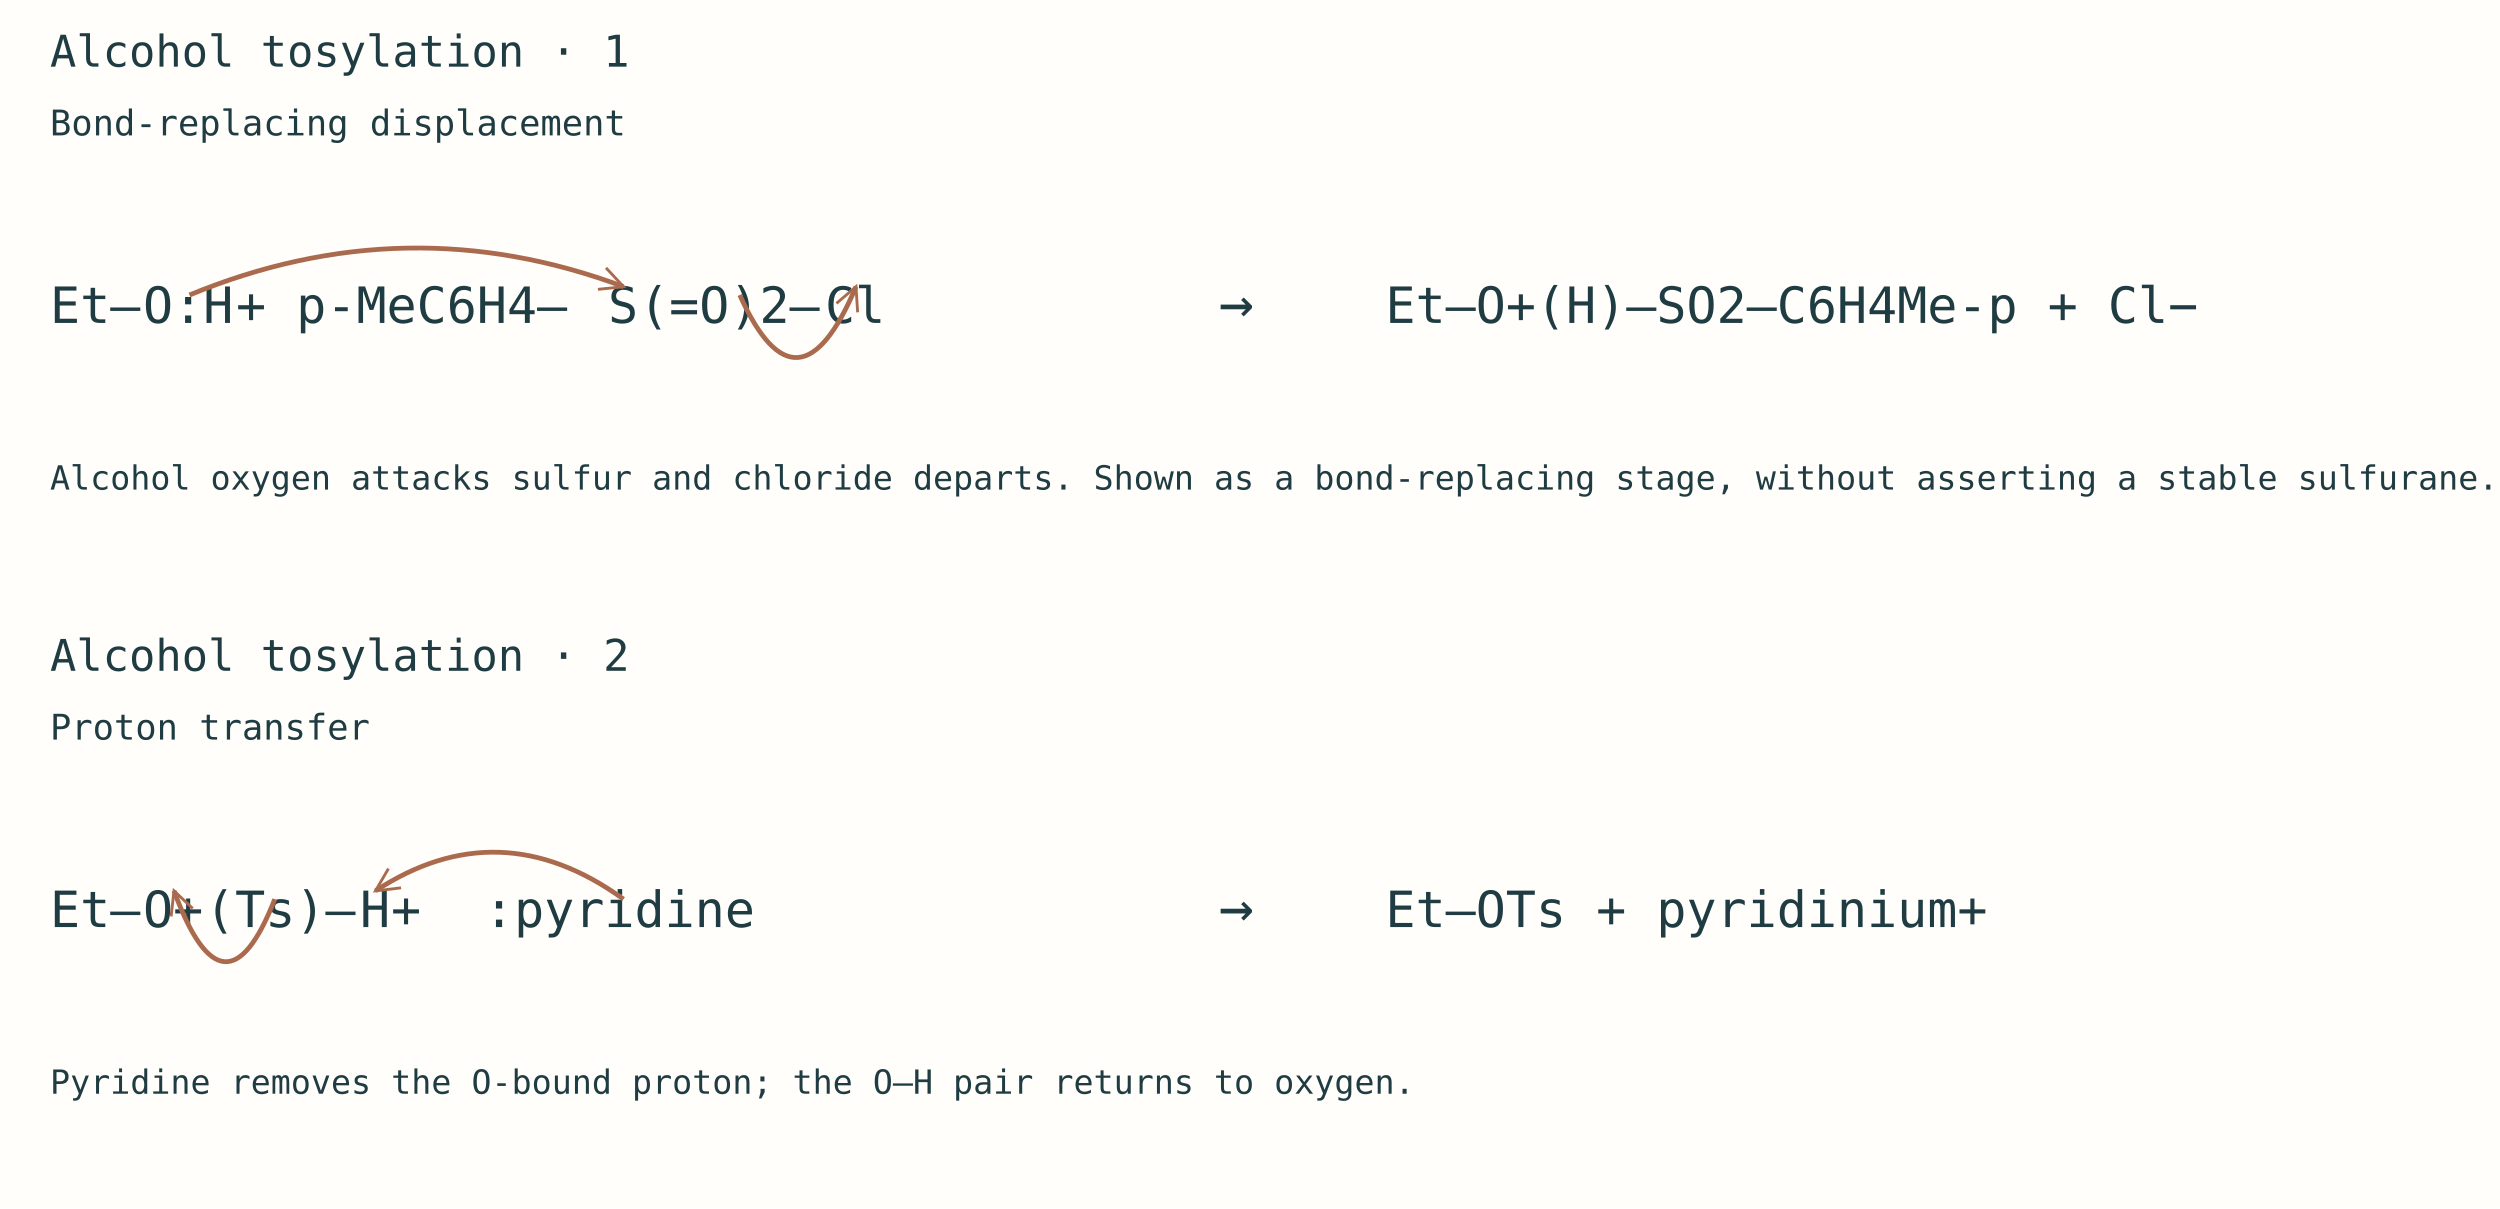
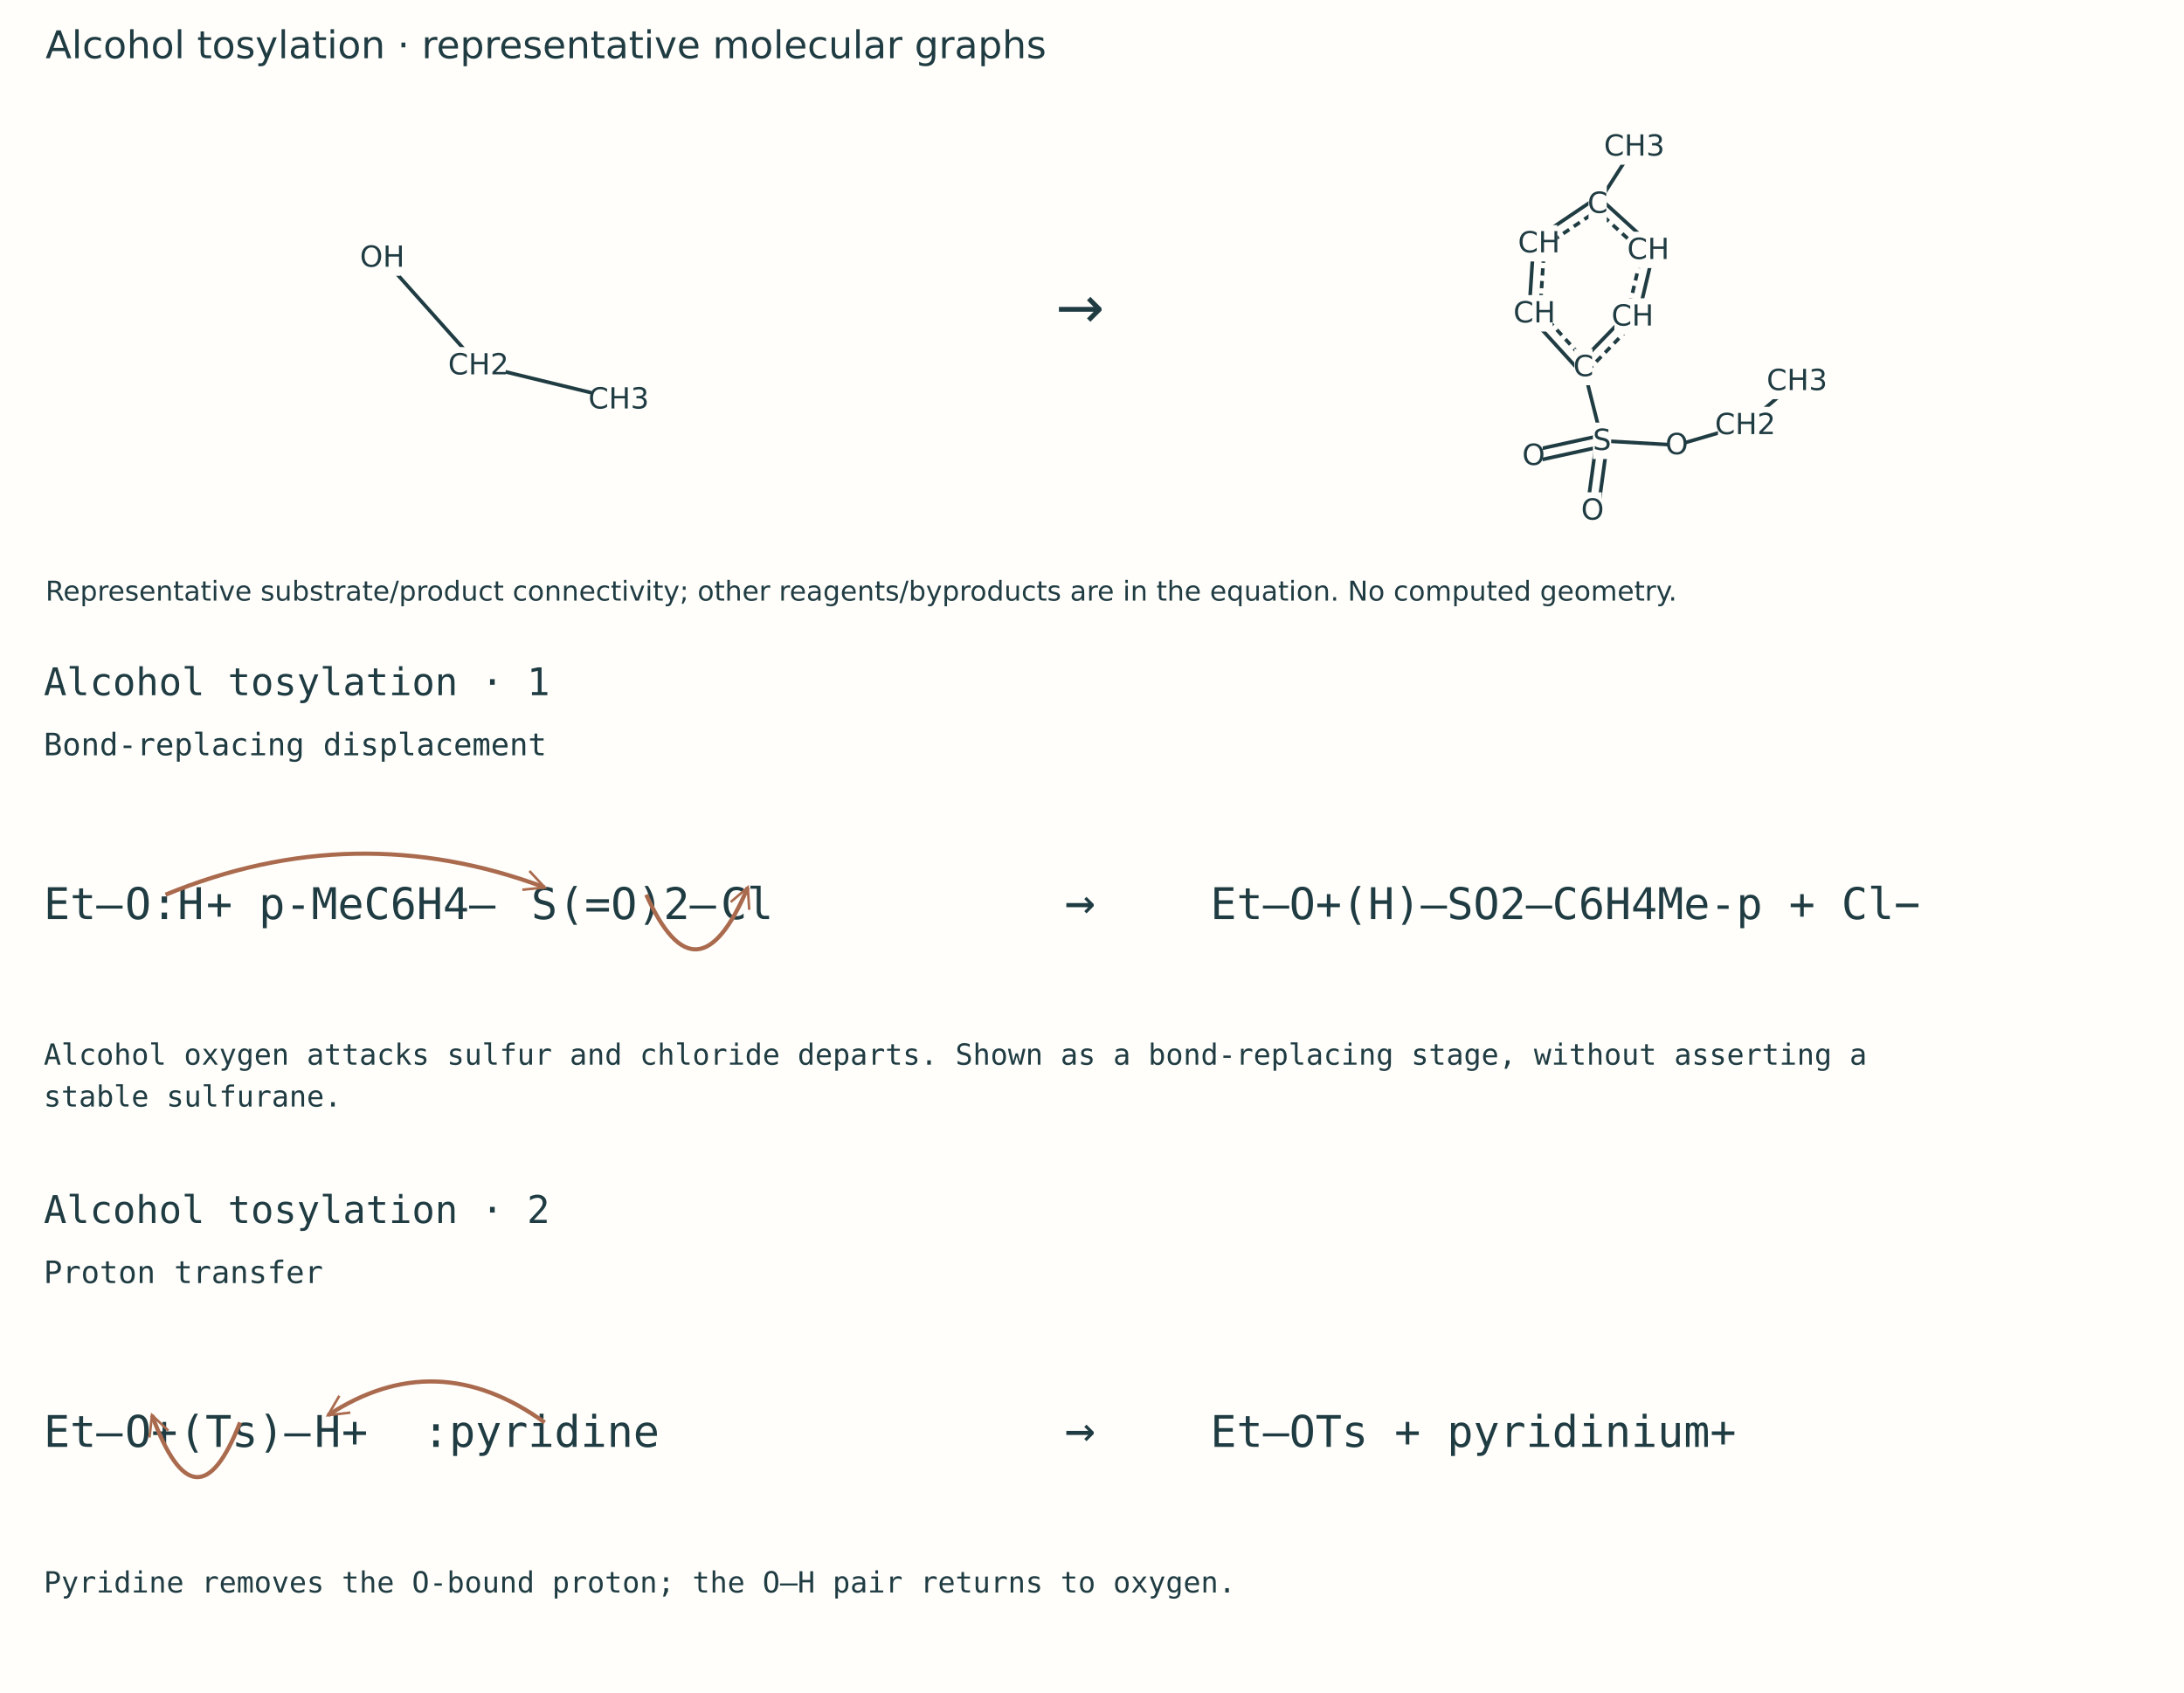
- <svg xmlns="http://www.w3.org/2000/svg" viewBox="0 0 1200 580">
-   <g transform="translate(0,0)">
+ <svg xmlns="http://www.w3.org/2000/svg" viewBox="0 0 1200 930">
+   <g font-family="DejaVu Sans,sans-serif">
+     <rect width="1200" height="350" fill="#fffefa" />
+     <text x="25" y="32" font-size="21" fill="#203c43">Alcohol tosylation · representative molecular graphs</text>
+     <path d="M339.95,219.45 L262.88,200.71" stroke="#203c43" stroke-width="2" fill="none" />
+     <path d="M262.88,200.71 L210.05,141.55" stroke="#203c43" stroke-width="2" fill="none" />
+     <rect x="324.95" y="209.45" width="30" height="20" fill="#fffefa" />
+     <text x="339.95" y="224.45" font-size="16" text-anchor="middle" fill="#203c43">CH3</text>
+     <rect x="247.88" y="190.71" width="30" height="20" fill="#fffefa" />
+     <text x="262.88" y="205.71" font-size="16" text-anchor="middle" fill="#203c43">CH2</text>
+     <rect x="200.05" y="131.55" width="20" height="20" fill="#fffefa" />
+     <text x="210.05" y="146.55" font-size="16" text-anchor="middle" fill="#203c43">OH</text>
+     <path d="M987.36,209.33 L958.94,233.54" stroke="#203c43" stroke-width="2" fill="none" />
+     <path d="M958.94,233.54 L921.30,244.56" stroke="#203c43" stroke-width="2" fill="none" />
+     <path d="M921.30,244.56 L880.24,242.21" stroke="#203c43" stroke-width="2" fill="none" />
+     <path d="M883.22,242.62 L877.98,280.91" stroke="#203c43" stroke-width="2" fill="none" />
+     <path d="M877.27,241.80 L872.03,280.09" stroke="#203c43" stroke-width="2" fill="none" />
+     <path d="M880.89,245.14 L843.28,253.38" stroke="#203c43" stroke-width="2" fill="none" />
+     <path d="M879.60,239.28 L842.00,247.52" stroke="#203c43" stroke-width="2" fill="none" />
+     <path d="M880.24,242.21 L870.01,201.68" stroke="#203c43" stroke-width="2" fill="none" />
+     <path d="M867.80,203.71 L840.88,174.17" stroke="#203c43" stroke-width="2" fill="none" />
+     <path d="M872.23,199.66 L845.32,170.13" stroke="#203c43" stroke-width="2" fill="none" stroke-dasharray="4 3" />
+     <path d="M840.11,171.96 L842.63,133.47" stroke="#203c43" stroke-width="2" fill="none" />
+     <path d="M846.09,172.35 L848.62,133.86" stroke="#203c43" stroke-width="2" fill="none" stroke-dasharray="4 3" />
+     <path d="M843.95,131.18 L876.15,109.48" stroke="#203c43" stroke-width="2" fill="none" />
+     <path d="M847.30,136.15 L879.51,114.46" stroke="#203c43" stroke-width="2" fill="none" stroke-dasharray="4 3" />
+     <path d="M877.83,111.97 L897.97,80.50" stroke="#203c43" stroke-width="2" fill="none" />
+     <path d="M879.85,109.75 L907.67,135.09" stroke="#203c43" stroke-width="2" fill="none" />
+     <path d="M875.81,114.19 L903.63,139.52" stroke="#203c43" stroke-width="2" fill="none" stroke-dasharray="4 3" />
+     <path d="M908.57,137.99 L899.93,174.58" stroke="#203c43" stroke-width="2" fill="none" />
+     <path d="M902.73,136.61 L894.09,173.20" stroke="#203c43" stroke-width="2" fill="none" stroke-dasharray="4 3" />
+     <path d="M867.86,199.59 L894.85,171.80" stroke="#203c43" stroke-width="2" fill="none" />
+     <path d="M872.16,203.77 L899.16,175.98" stroke="#203c43" stroke-width="2" fill="none" stroke-dasharray="4 3" />
+     <rect x="972.36" y="199.33" width="30" height="20" fill="#fffefa" />
+     <text x="987.36" y="214.33" font-size="16" text-anchor="middle" fill="#203c43">CH3</text>
+     <rect x="943.94" y="223.54" width="30" height="20" fill="#fffefa" />
+     <text x="958.94" y="238.54" font-size="16" text-anchor="middle" fill="#203c43">CH2</text>
+     <rect x="916.30" y="234.56" width="10" height="20" fill="#fffefa" />
+     <text x="921.30" y="249.56" font-size="16" text-anchor="middle" fill="#203c43">O</text>
+     <rect x="875.24" y="232.21" width="10" height="20" fill="#fffefa" />
+     <text x="880.24" y="247.21" font-size="16" text-anchor="middle" fill="#203c43">S</text>
+     <rect x="870.01" y="270.50" width="10" height="20" fill="#fffefa" />
+     <text x="875.01" y="285.50" font-size="16" text-anchor="middle" fill="#203c43">O</text>
+     <rect x="837.64" y="240.45" width="10" height="20" fill="#fffefa" />
+     <text x="842.64" y="255.45" font-size="16" text-anchor="middle" fill="#203c43">O</text>
+     <rect x="865.01" y="191.68" width="10" height="20" fill="#fffefa" />
+     <text x="870.01" y="206.68" font-size="16" text-anchor="middle" fill="#203c43">C</text>
+     <rect x="833.10" y="162.15" width="20" height="20" fill="#fffefa" />
+     <text x="843.10" y="177.15" font-size="16" text-anchor="middle" fill="#203c43">CH</text>
+     <rect x="835.63" y="123.66" width="20" height="20" fill="#fffefa" />
+     <text x="845.63" y="138.66" font-size="16" text-anchor="middle" fill="#203c43">CH</text>
+     <rect x="872.83" y="101.97" width="10" height="20" fill="#fffefa" />
+     <text x="877.83" y="116.97" font-size="16" text-anchor="middle" fill="#203c43">C</text>
+     <rect x="882.97" y="70.50" width="30" height="20" fill="#fffefa" />
+     <text x="897.97" y="85.50" font-size="16" text-anchor="middle" fill="#203c43">CH3</text>
+     <rect x="895.65" y="127.30" width="20" height="20" fill="#fffefa" />
+     <text x="905.65" y="142.30" font-size="16" text-anchor="middle" fill="#203c43">CH</text>
+     <rect x="887.01" y="163.89" width="20" height="20" fill="#fffefa" />
+     <text x="897.01" y="178.89" font-size="16" text-anchor="middle" fill="#203c43">CH</text>
+     <text x="580" y="180" font-size="32" fill="#203c43">→</text>
+     <text x="25" y="330" font-size="15" fill="#203c43">Representative substrate/product connectivity; other reagents/byproducts are in the equation. No computed geometry.</text>
+   </g>
+   <g transform="translate(0,350)">
    <rect width="1200" height="290" fill="#fffefa" />
    <defs>
      <marker id="tosylation-1-pair" viewBox="0 0 10 10" refX="9" refY="5" markerWidth="6" markerHeight="6" orient="auto">
        <path d="M1 1L9 5L1 9" fill="none" stroke="#aa6a4e" />
      </marker>
      <marker id="tosylation-1-fish" viewBox="0 0 10 10" refX="9" refY="5" markerWidth="6" markerHeight="6" orient="auto">
        <path d="M1 1L9 5" fill="none" stroke="#aa6a4e" />
      </marker>
    </defs>
    <g fill="#203c43" font-family="DejaVu Sans Mono,monospace">
      <text x="24" y="32" font-size="21">Alcohol tosylation · 1</text>
      <text x="24" y="65" font-size="17">Bond-replacing displacement</text>
      <text x="585" y="155" font-size="28">→</text>
      <text x="24.00" y="155" font-size="24.00">Et–</text>
      <text x="68.64" y="155" font-size="24.00">O:H</text>
      <text x="113.28" y="155" font-size="24.00"> + p-MeC6H4–</text>
      <text x="291.84" y="155" font-size="24.00">S</text>
      <text x="306.72" y="155" font-size="24.00">(=O)2–</text>
      <text x="396.00" y="155" font-size="24.00">Cl</text>
      <text x="665.00" y="155" font-size="24.00">Et–O+(H)–SO2–C6H4Me-p + Cl−</text>
      <path data-electrons="2" d="M90.96,141.60 Q195.12,98.60 299.28,137.60" fill="none" stroke="#aa6a4e" stroke-width="2.3" marker-end="url(#tosylation-1-pair)" />
      <path data-electrons="2" d="M355.08,141.60 Q382.98,203.60 410.88,137.60" fill="none" stroke="#aa6a4e" stroke-width="2.3" marker-end="url(#tosylation-1-pair)" />
-       <text x="24" y="235" font-size="16">Alcohol oxygen attacks sulfur and chloride departs. Shown as a bond-replacing stage, without asserting a stable sulfurane.</text>
+       <text x="24" y="235" font-size="16">Alcohol oxygen attacks sulfur and chloride departs. Shown as a bond-replacing stage, without asserting a</text>
+       <text x="24" y="258" font-size="16">stable sulfurane.</text>
    </g>
  </g>
-   <g transform="translate(0,290)">
+   <g transform="translate(0,640)">
    <rect width="1200" height="290" fill="#fffefa" />
    <defs>
      <marker id="tosylation-2-pair" viewBox="0 0 10 10" refX="9" refY="5" markerWidth="6" markerHeight="6" orient="auto">
        <path d="M1 1L9 5L1 9" fill="none" stroke="#aa6a4e" />
      </marker>
      <marker id="tosylation-2-fish" viewBox="0 0 10 10" refX="9" refY="5" markerWidth="6" markerHeight="6" orient="auto">
        <path d="M1 1L9 5" fill="none" stroke="#aa6a4e" />
      </marker>
    </defs>
    <g fill="#203c43" font-family="DejaVu Sans Mono,monospace">
      <text x="24" y="32" font-size="21">Alcohol tosylation · 2</text>
      <text x="24" y="65" font-size="17">Proton transfer</text>
      <text x="585" y="155" font-size="28">→</text>
      <text x="24.00" y="155" font-size="24.00">Et–</text>
      <text x="68.64" y="155" font-size="24.00">O+</text>
      <text x="98.40" y="155" font-size="24.00">(Ts)–</text>
      <text x="172.80" y="155" font-size="24.00">H</text>
      <text x="187.68" y="155" font-size="24.00"> + </text>
      <text x="232.32" y="155" font-size="24.00">:pyridine</text>
      <text x="665.00" y="155" font-size="24.00">Et–OTs + pyridinium+</text>
      <path data-electrons="2" d="M299.28,141.60 Q239.76,98.60 180.24,137.60" fill="none" stroke="#aa6a4e" stroke-width="2.3" marker-end="url(#tosylation-2-pair)" />
      <path data-electrons="2" d="M131.88,141.60 Q107.70,203.60 83.52,137.60" fill="none" stroke="#aa6a4e" stroke-width="2.3" marker-end="url(#tosylation-2-pair)" />
      <text x="24" y="235" font-size="16">Pyridine removes the O-bound proton; the O–H pair returns to oxygen.</text>
    </g>
  </g>
</svg>
